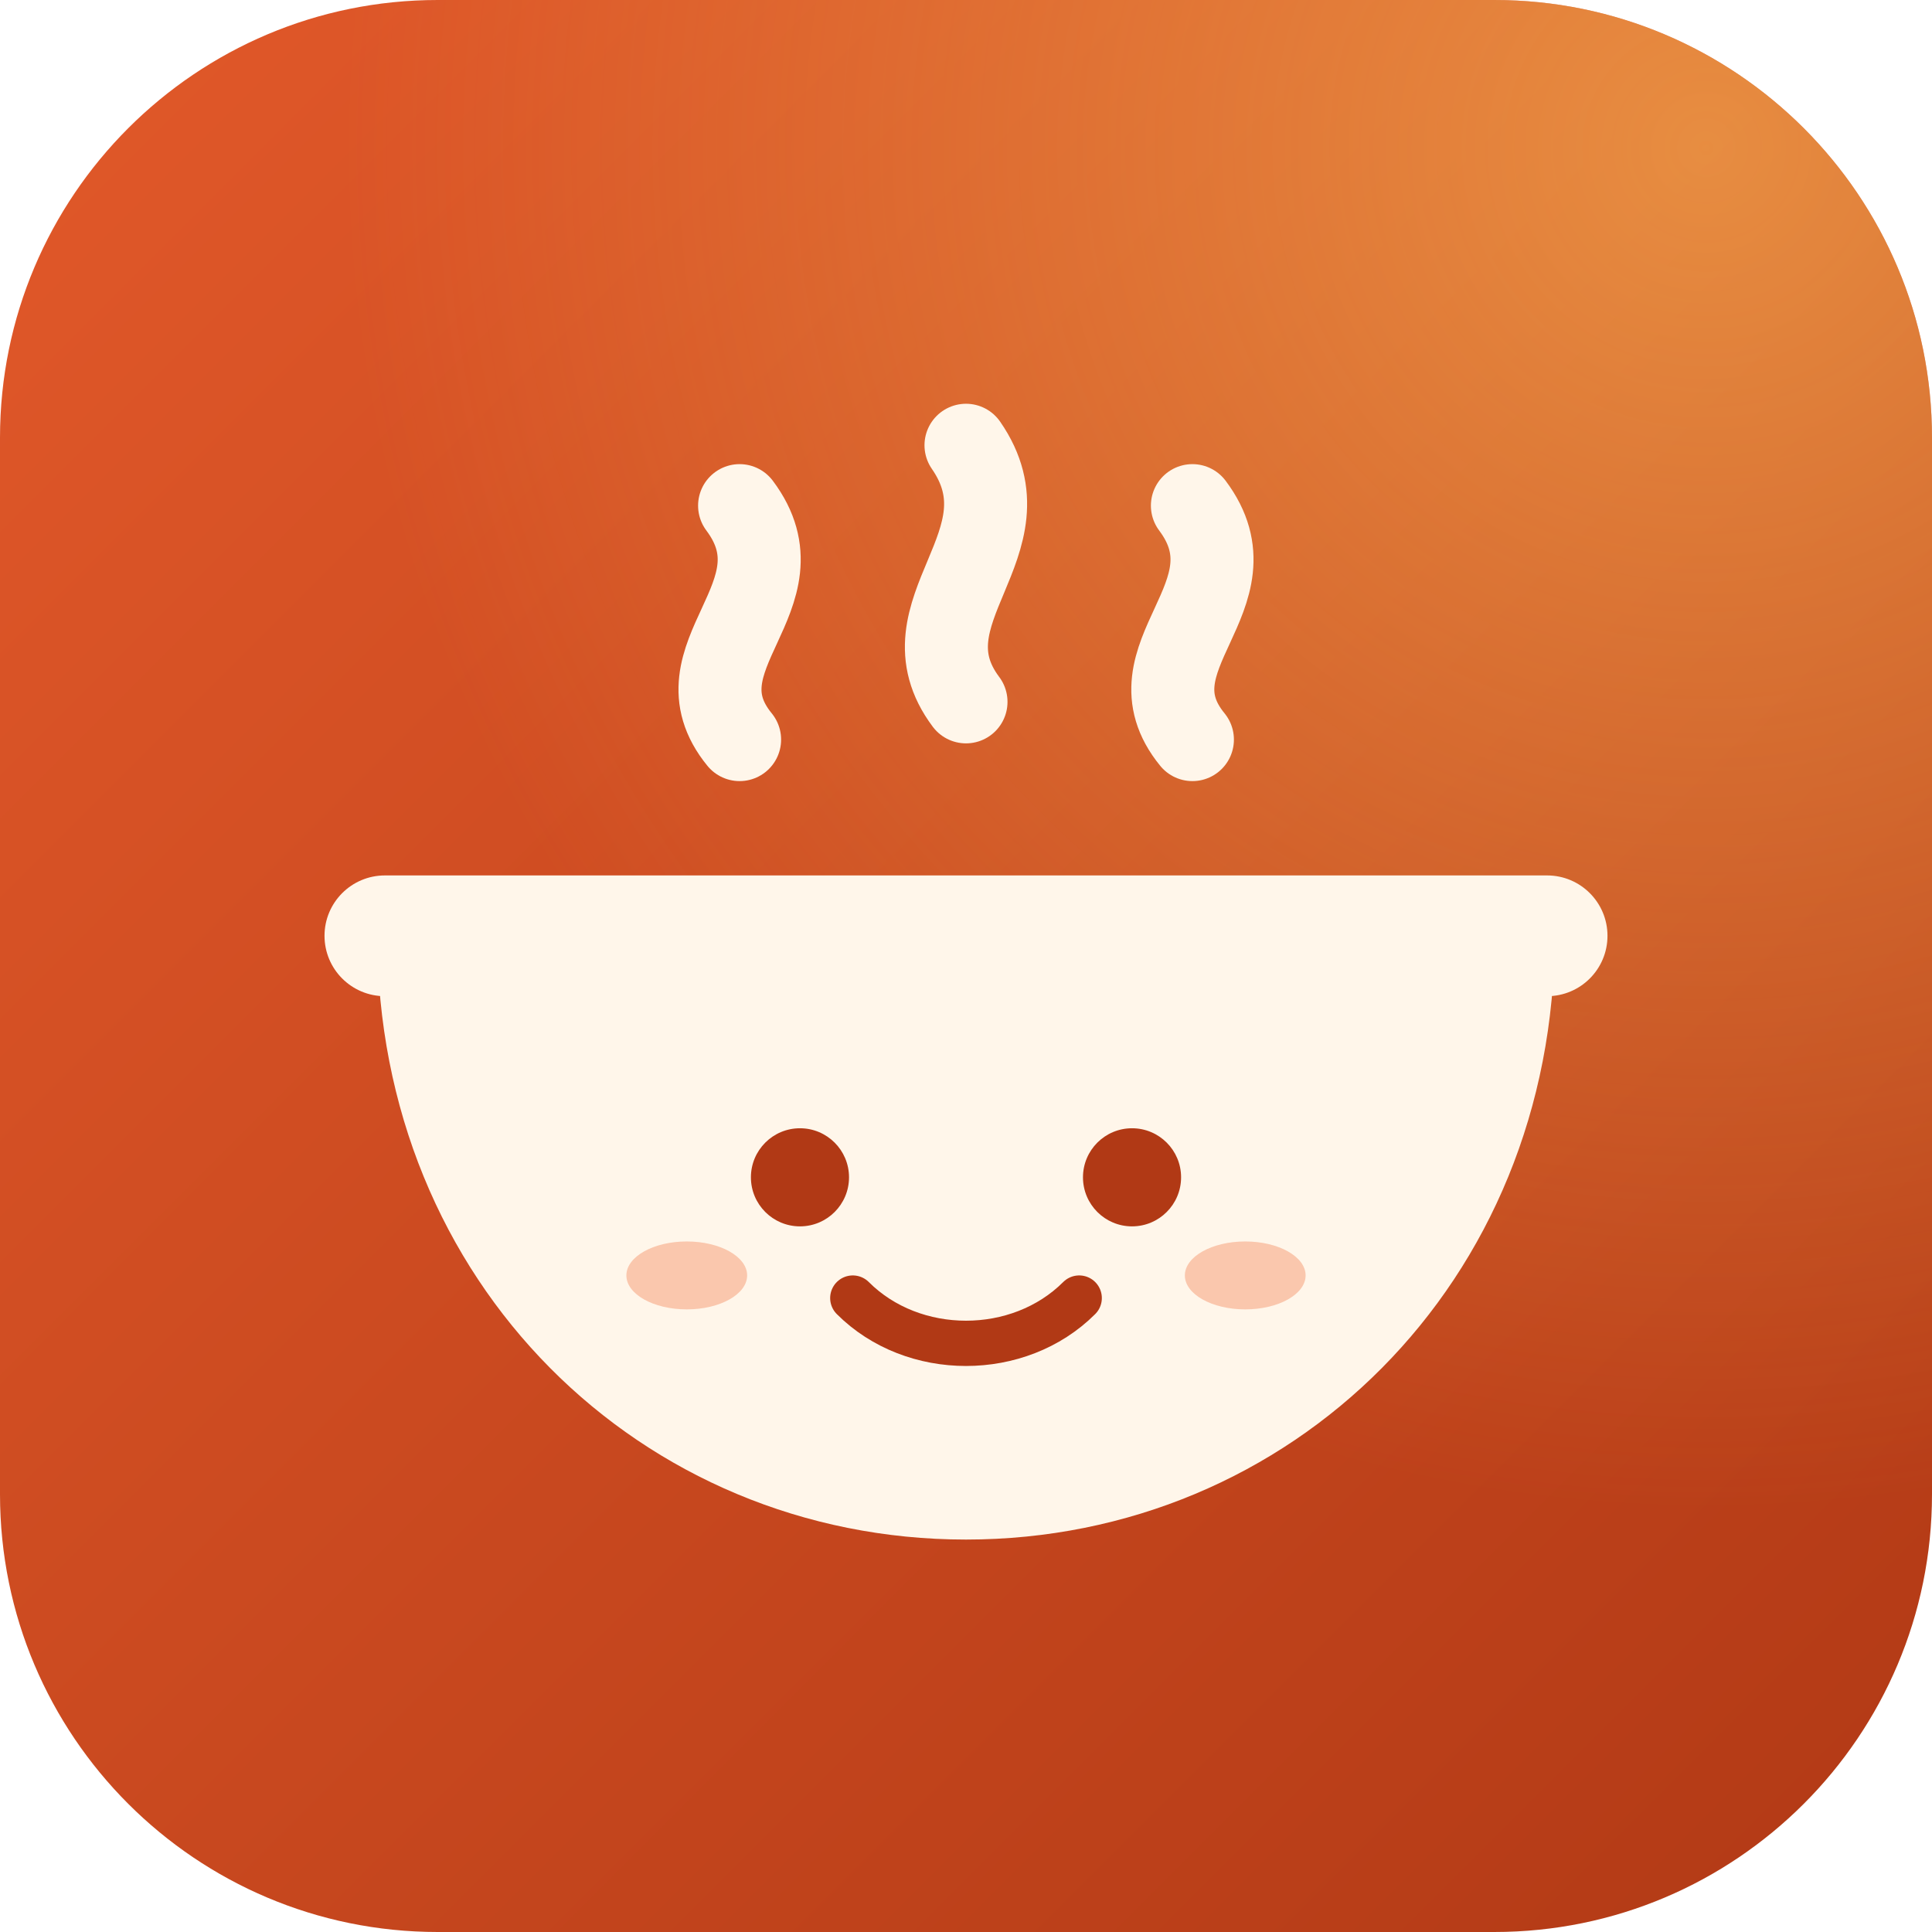
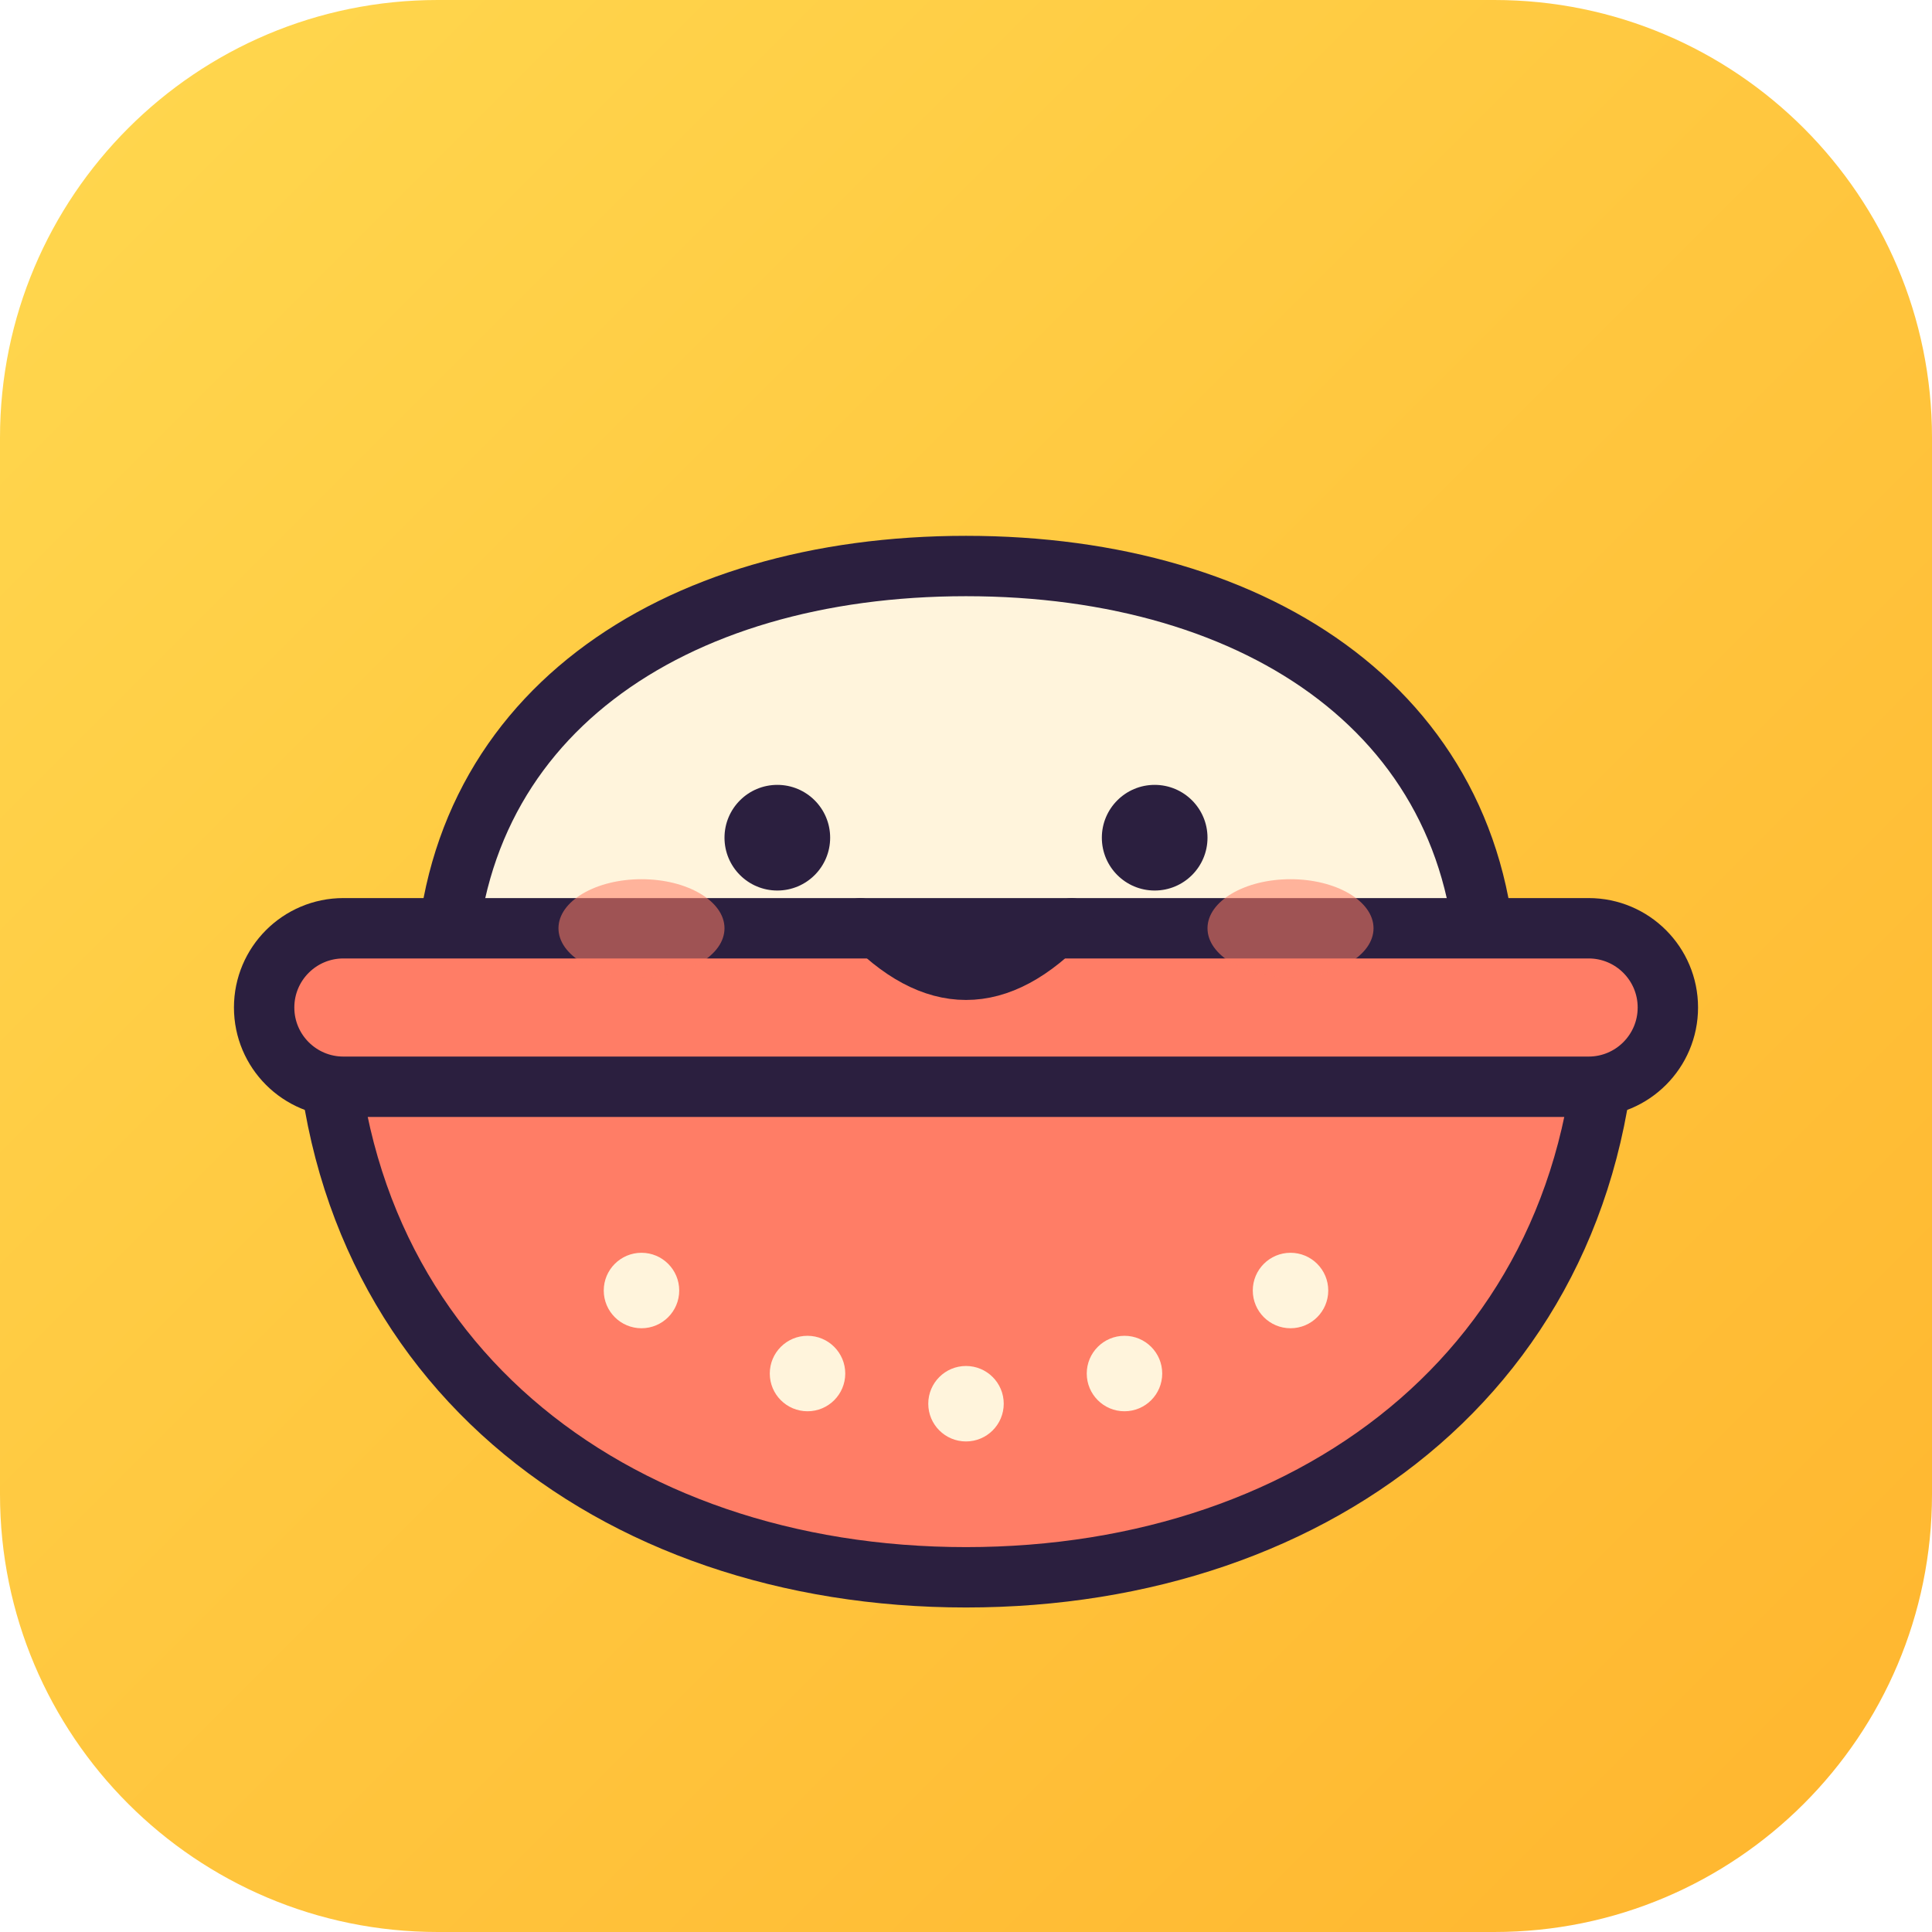
<svg xmlns="http://www.w3.org/2000/svg" viewBox="0 0 512 512">
  <defs>
    <linearGradient id="bg" x1="0" y1="0" x2="1" y2="1">
-       <stop offset="0" stop-color="#e2592a" />
-       <stop offset="1" stop-color="#b13915" />
+       <stop offset="0" stop-color="#ffd84f" />
+       <stop offset="1" stop-color="#ffb52e" />
    </linearGradient>
-     <radialGradient id="glow" cx="0.88" cy="0.08" r="0.7">
-       <stop offset="0" stop-color="#ffc45c" stop-opacity=".55" />
-       <stop offset="1" stop-color="#ffc45c" stop-opacity="0" />
-     </radialGradient>
  </defs>
  <rect width="512" height="512" rx="116" fill="url(#bg)" />
-   <rect width="512" height="512" rx="116" fill="url(#glow)" />
-   <g fill="none" stroke="#fff6ea" stroke-width="22" stroke-linecap="round">
-     <path d="M196 196c-18-22 18-38 0-62" />
-     <path d="M256 186c-18-24 18-42 0-68" />
-     <path d="M316 196c-18-22 18-38 0-62" />
+   <g stroke="#2b1f3f" stroke-width="16" stroke-linecap="round" stroke-linejoin="round">
+     <path d="M118 262C118 190 178 150 256 150s138 40 138 112z" fill="#fff4dc" />
+     <path d="M86 262h340c0 98-76 156-170 156S86 360 86 262z" fill="#ff7d66" />
+     <rect x="70" y="246" width="372" height="42" rx="21" fill="#ff7d66" />
  </g>
-   <path d="M100 248h312c0 92-70 160-156 160S100 340 100 248z" fill="#fff6ea" />
-   <rect x="86" y="232" width="340" height="32" rx="16" fill="#fff6ea" />
-   <circle cx="212" cy="312" r="13" fill="#b13915" />
-   <circle cx="300" cy="312" r="13" fill="#b13915" />
-   <path d="M226 344c16 16 44 16 60 0" fill="none" stroke="#b13915" stroke-width="12" stroke-linecap="round" />
-   <ellipse cx="182" cy="338" rx="16" ry="9" fill="#f6a07a" opacity=".55" />
-   <ellipse cx="330" cy="338" rx="16" ry="9" fill="#f6a07a" opacity=".55" />
+   <circle cx="206" cy="222" r="14" fill="#2b1f3f" />
+   <circle cx="306" cy="222" r="14" fill="#2b1f3f" />
+   <path d="M228 244q28 30 56 0" fill="none" stroke="#2b1f3f" stroke-width="12" stroke-linecap="round" />
+   <ellipse cx="170" cy="246" rx="22" ry="13" fill="#ff7d66" opacity=".55" />
+   <ellipse cx="342" cy="246" rx="22" ry="13" fill="#ff7d66" opacity=".55" />
+   <g fill="#fff4dc">
+     <circle cx="170" cy="342" r="10" />
+     <circle cx="214" cy="364" r="10" />
+     <circle cx="256" cy="372" r="10" />
+     <circle cx="298" cy="364" r="10" />
+     <circle cx="342" cy="342" r="10" />
+   </g>
</svg>
